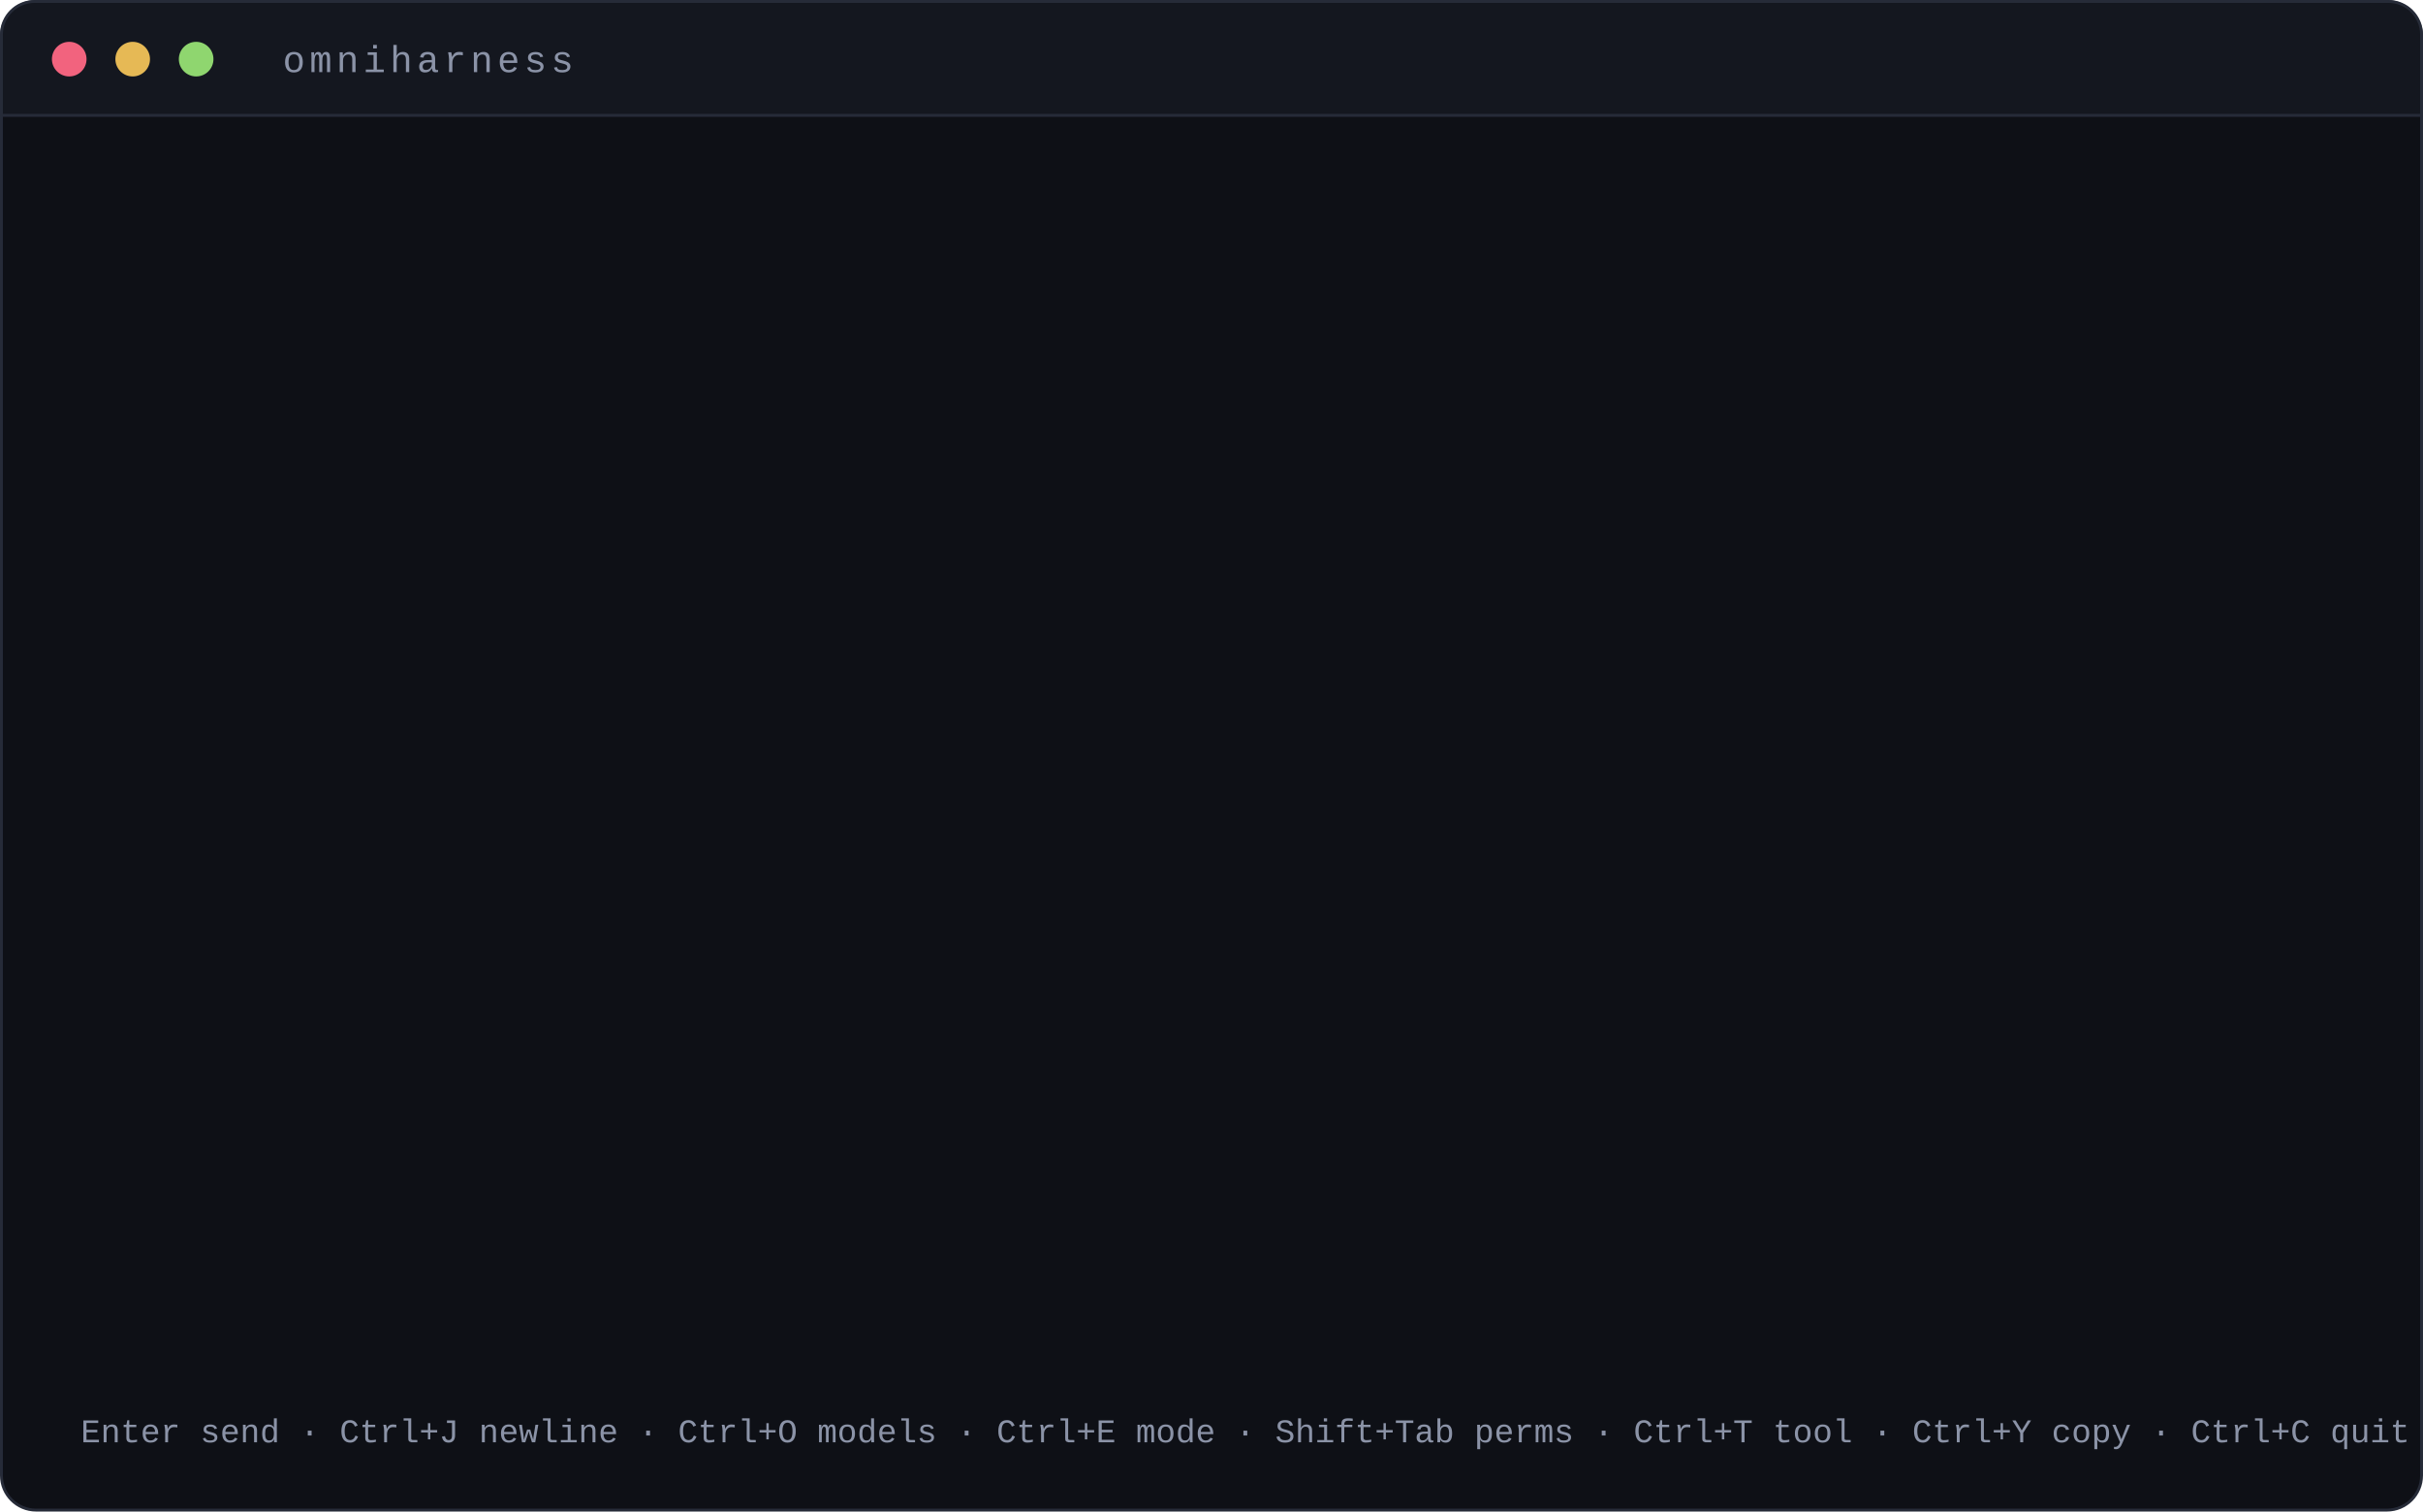
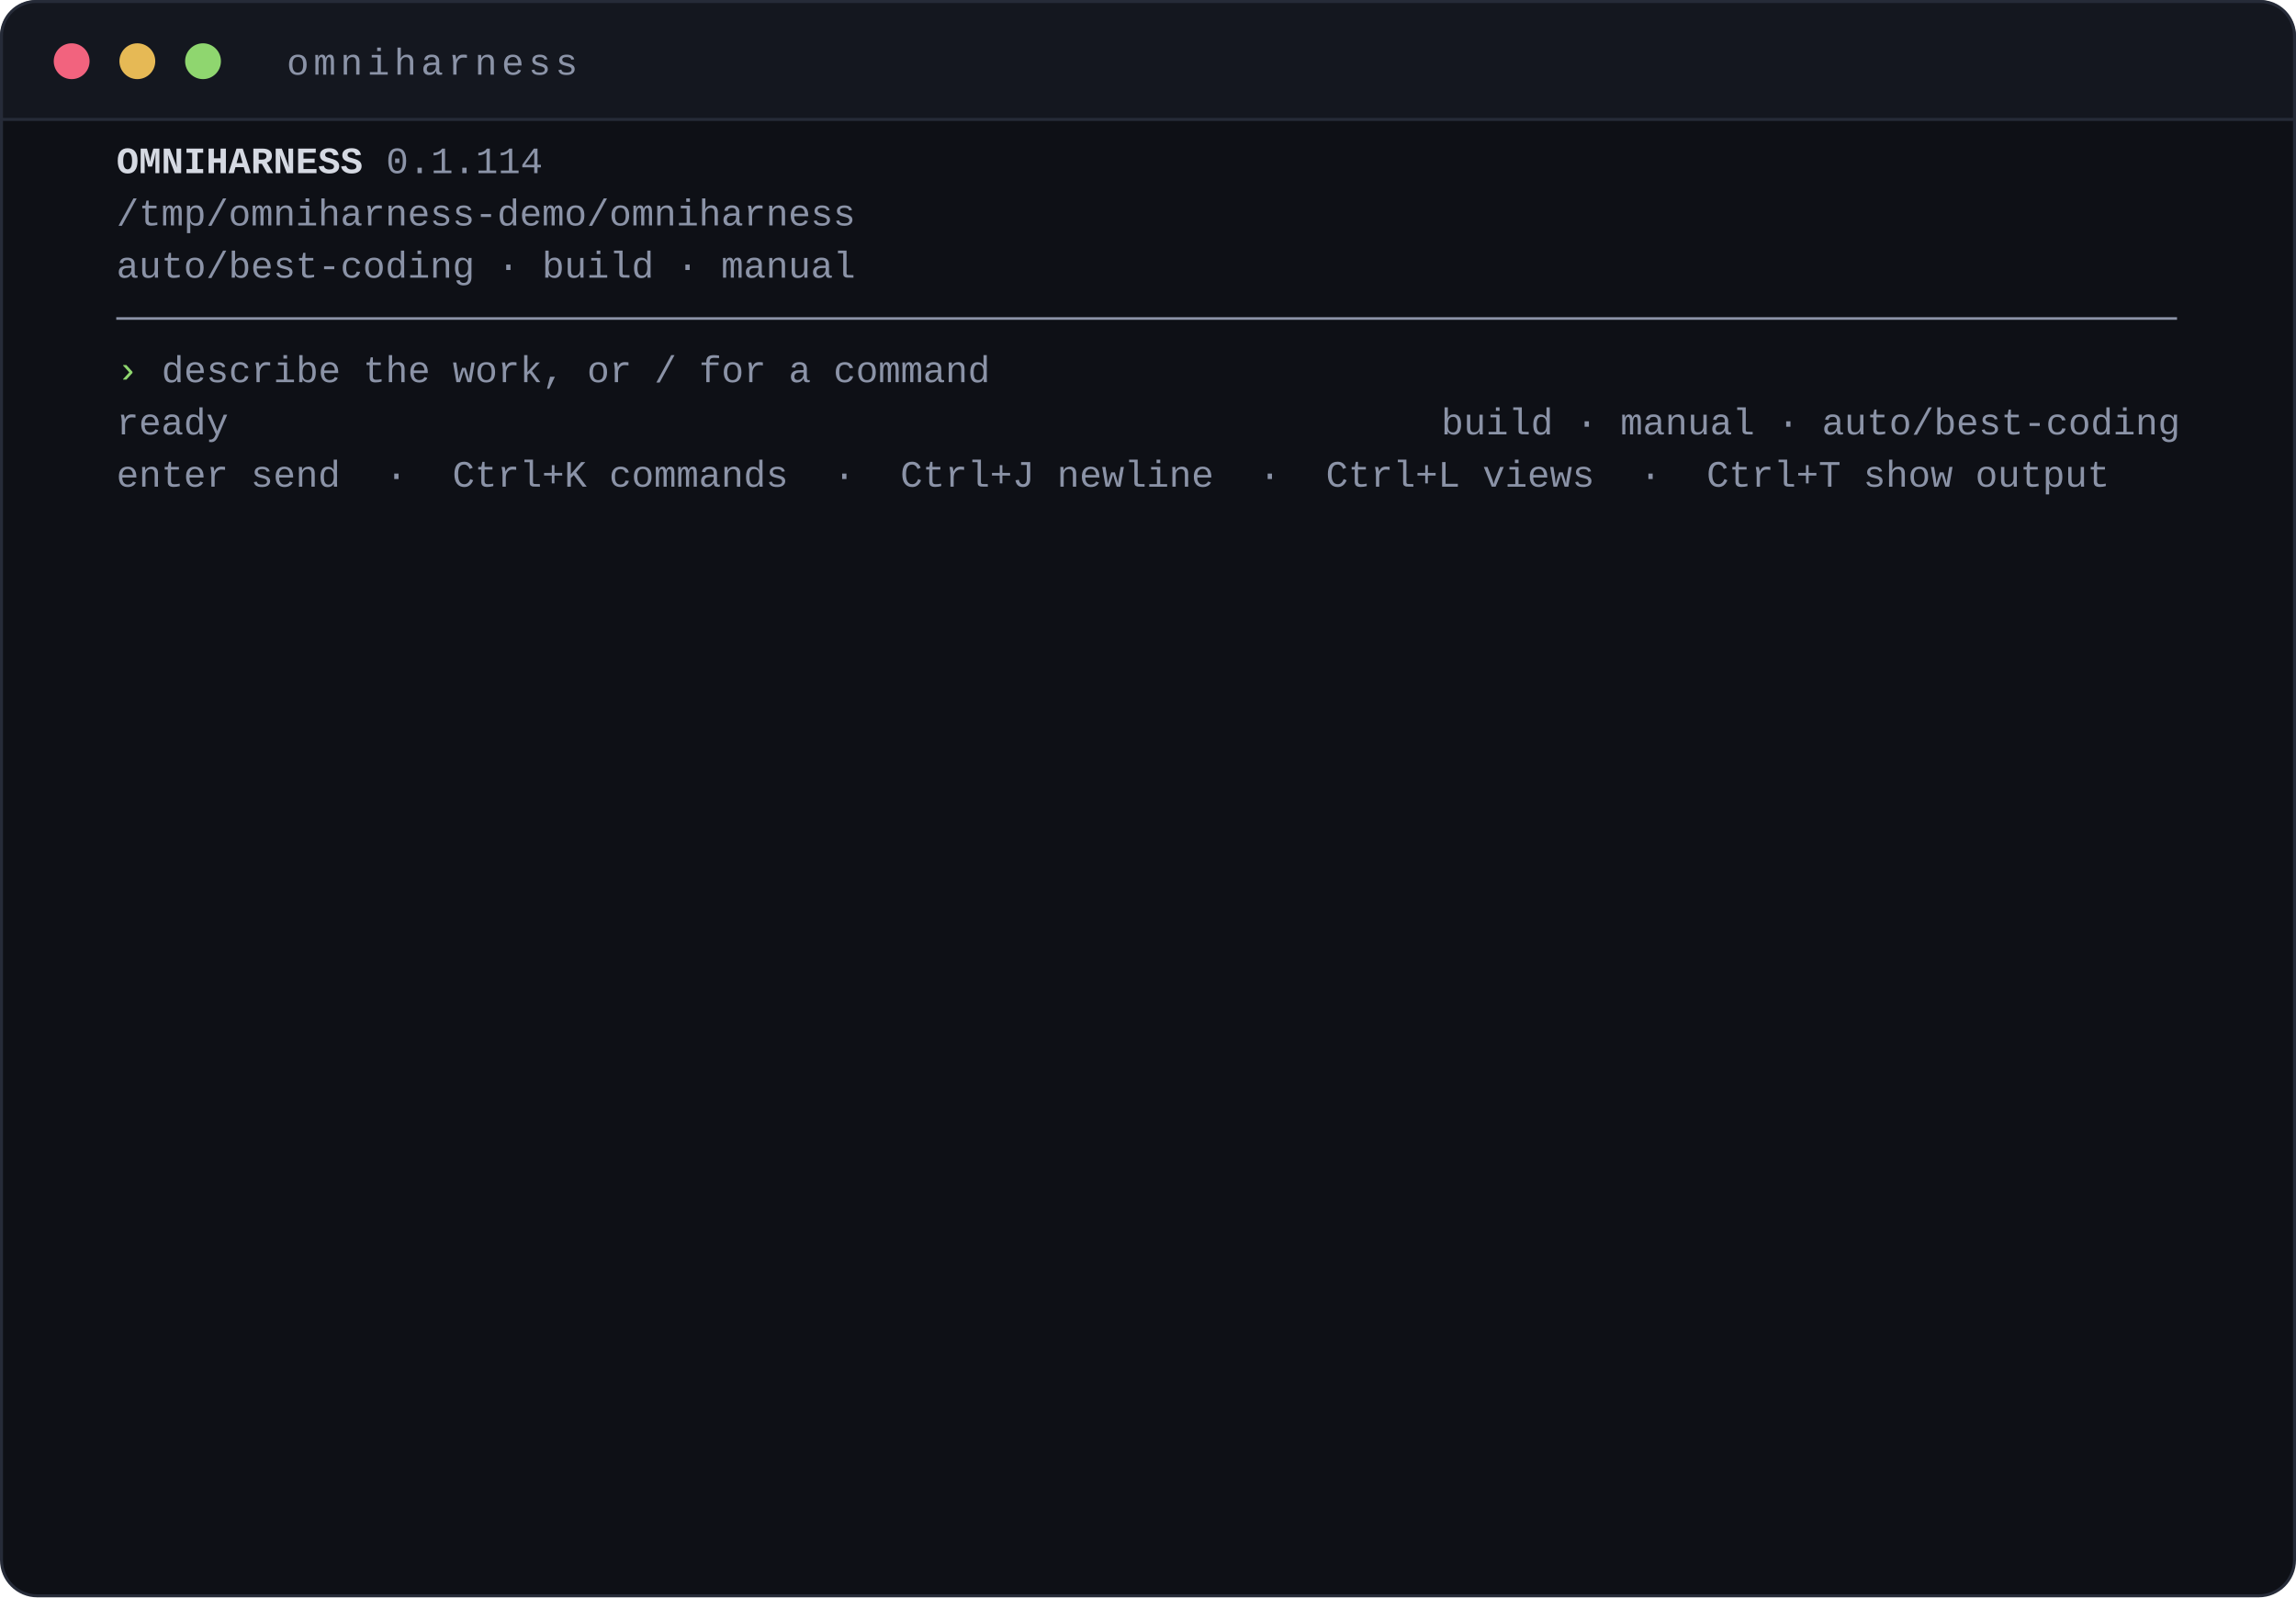
- <svg xmlns="http://www.w3.org/2000/svg" width="840" height="524" viewBox="0 0 840 524" font-family="ui-monospace, SFMono-Regular, Menlo, Consolas, 'Liberation Mono', monospace" font-size="13">
-   <rect x="0.5" y="0.5" width="839" height="523" rx="12" fill="#0e1016" stroke="#262b38" />
-   <path d="M12 0.5 H828 A11.5 11.5 0 0 1 839.5 12 V40 H0.5 V12 A11.5 11.5 0 0 1 12 0.5 Z" fill="#14171f" stroke="#262b38" />
+ <svg xmlns="http://www.w3.org/2000/svg" width="769" height="535" viewBox="0 0 769 535" font-family="ui-monospace, SFMono-Regular, Menlo, Consolas, 'Liberation Mono', monospace" font-size="12.5" role="img" aria-label="OmniHarness terminal: a task, the plan it produced, the workers running it, and the route that answered">
+   <rect x="0.5" y="0.5" width="768" height="534" rx="12" fill="#0e1016" stroke="#262b38" />
+   <path d="M12 0.5 H757 A11.5 11.5 0 0 1 768.5 12 V40 H0.5 V12 A11.5 11.5 0 0 1 12 0.5 Z" fill="#14171f" stroke="#262b38" />
  <circle cx="24" cy="20.5" r="6" fill="#f2637e" />
  <circle cx="46" cy="20.5" r="6" fill="#e6b955" />
  <circle cx="68" cy="20.5" r="6" fill="#8fd66f" />
-   <text x="98" y="25" fill="#8b93a7" letter-spacing="1.5">omniharness</text>
-   <text x="28" y="500" fill="#8b93a7" font-size="11.5">Enter send · Ctrl+J newline · Ctrl+O models · Ctrl+E mode · Shift+Tab perms · Ctrl+T tool · Ctrl+Y copy · Ctrl+C quit · /help</text>
-   <g transform="translate(28,60)">
-     <g opacity="0">
-       <animate attributeName="opacity" dur="12s" repeatCount="indefinite" values="1;1;0;0;1" keyTimes="0;0.229;0.25;0.979;1" />
-       <text x="18" y="26" fill="#2dd4bf" font-weight="700">omniharness</text>
-       <text x="18" y="45" fill="#8b93a7">the OmniRoute-native agent harness</text>
-       <text x="18" y="84" fill="#c8cdd9">
-         <tspan fill="#8b93a7">gateway  </tspan>http://127.0.0.1:20128</text>
-       <text x="18" y="104" fill="#c8cdd9">
-         <tspan fill="#8b93a7">model    </tspan>auto/best-coding</text>
-       <text x="18" y="124" fill="#8b93a7">mode     <tspan fill="#8fd66f">build</tspan>  ·  Ctrl+E cycles plan · build · research · crazy</text>
-       <text x="18" y="144" fill="#8b93a7">perms    <tspan fill="#8b93a7">manual</tspan>  ·  Shift+Tab cycles manual · accept edits · bypass</text>
-       <text x="18" y="184" fill="#8b93a7">describe the work and press enter · /help for commands</text>
-       <rect x="0" y="360" width="784" height="30" rx="7" fill="none" stroke="#8fd66f" />
-       <text x="14" y="380" fill="#8fd66f">&gt; <tspan fill="#8b93a7">describe the work and press enter</tspan>
-       </text>
-       <text x="0" y="422" fill="#8b93a7">ready</text>
-       <text x="784" y="422" text-anchor="end" fill="#8b93a7">
-         <tspan fill="#8fd66f">build</tspan> · <tspan fill="#8b93a7">manual</tspan> · auto/best-coding</text>
-     </g>
-     <g opacity="0">
-       <animate attributeName="opacity" dur="12s" repeatCount="indefinite" values="0;0;1;1;0;0" keyTimes="0;0.229;0.25;0.479;0.5;1" />
-       <text x="18" y="26" fill="#2dd4bf" font-weight="700">omniharness</text>
-       <text x="18" y="45" fill="#8b93a7">the OmniRoute-native agent harness</text>
-       <text x="18" y="84" fill="#c8cdd9">
-         <tspan fill="#8b93a7">gateway  </tspan>http://127.0.0.1:20128</text>
-       <text x="18" y="104" fill="#c8cdd9">
-         <tspan fill="#8b93a7">model    </tspan>auto/best-coding</text>
-       <text x="18" y="124" fill="#8b93a7">mode     <tspan fill="#f2637e" font-weight="700">crazy</tspan>  ·  Ctrl+E cycles plan · build · research · crazy</text>
-       <text x="18" y="144" fill="#8b93a7">perms    <tspan fill="#f2637e" font-weight="700">bypass</tspan>  ·  Shift+Tab cycles manual · accept edits · bypass</text>
-       <text x="18" y="184" fill="#8b93a7">describe the work and press enter · /help for commands</text>
-       <rect x="0" y="360" width="784" height="30" rx="7" fill="none" stroke="#f2637e" />
-       <text x="14" y="380" fill="#f2637e">&gt; <tspan fill="#8b93a7">describe the work and press enter</tspan>
-       </text>
-       <text x="0" y="422" fill="#8b93a7">ready</text>
-       <text x="784" y="422" text-anchor="end" fill="#8b93a7">
-         <tspan fill="#f2637e">crazy</tspan> · <tspan fill="#f2637e">bypass</tspan> · auto/best-coding</text>
-     </g>
-     <g opacity="0">
-       <animate attributeName="opacity" dur="12s" repeatCount="indefinite" values="0;0;1;1;0;0" keyTimes="0;0.479;0.5;0.729;0.75;1" />
-       <text x="0" y="16" fill="#56b6ff" font-weight="700">&gt; you</text>
-       <text x="0" y="36" fill="#c8cdd9">ship the retry-backoff work across the metadata client</text>
-       <text x="0" y="66" fill="#2dd4bf" font-weight="700">auto/best-coding</text>
-       <text x="0" y="86" fill="#c8cdd9">Independent pieces — fanning the rest out across workers.</text>
-       <rect x="0" y="104" width="784" height="94" rx="6" fill="none" stroke="#2dd4bf" />
-       <text x="16" y="126" fill="#2dd4bf" font-weight="700">plan</text>
-       <text x="768" y="126" text-anchor="end" fill="#8b93a7">1 / 3</text>
-       <text x="16" y="148" fill="#8fd66f">ok<tspan fill="#8b93a7"> wire the jittered backoff helper</tspan>
-       </text>
-       <text x="16" y="168" fill="#2dd4bf">&gt;<tspan fill="#c8cdd9"> cover the 429 + network-drop paths</tspan>
-       </text>
-       <text x="16" y="188" fill="#8b93a7">- update the changelog</text>
-       <rect x="0" y="360" width="784" height="30" rx="7" fill="none" stroke="#f2637e" />
-       <text x="14" y="380" fill="#f2637e">&gt; <tspan fill="#8b93a7">type to queue the next task</tspan>
-       </text>
-       <text x="0" y="422" fill="#f2637e">working · 3s</text>
-       <text x="784" y="422" text-anchor="end" fill="#8b93a7">
-         <tspan fill="#f2637e">crazy</tspan> · <tspan fill="#f2637e">bypass</tspan> · auto/best-coding · <tspan fill="#e6b955">ctx ██░░░░ 18%</tspan>
-       </text>
-     </g>
-     <g opacity="0">
-       <animate attributeName="opacity" dur="12s" repeatCount="indefinite" values="0;0;1;1;0" keyTimes="0;0.729;0.75;0.979;1" />
-       <text x="0" y="16" fill="#2dd4bf" font-weight="700">auto/best-coding<tspan fill="#e6b955">  ·  via openrouter</tspan>
-       </text>
-       <text x="0" y="36" fill="#c8cdd9">All three landed. 14 tests green.</text>
-       <rect x="0" y="52" width="784" height="94" rx="6" fill="none" stroke="#f2637e" />
-       <text x="16" y="74" fill="#f2637e" font-weight="700">swarm</text>
-       <text x="768" y="74" text-anchor="end" fill="#8b93a7">3 / 3 lanes done</text>
-       <text x="16" y="96" fill="#2dd4bf">ok A1<tspan fill="#8b93a7">  done: wire the jittered backoff helper</tspan>
-       </text>
-       <text x="16" y="116" fill="#56b6ff">ok A2<tspan fill="#8b93a7">  done: cover the 429 + network-drop paths</tspan>
-       </text>
-       <text x="16" y="136" fill="#e6b955">ok A3<tspan fill="#8b93a7">  done: update the changelog</tspan>
-       </text>
-       <rect x="0" y="160" width="784" height="94" rx="6" fill="none" stroke="#2dd4bf" />
-       <text x="16" y="182" fill="#2dd4bf" font-weight="700">plan</text>
-       <text x="768" y="182" text-anchor="end" fill="#8b93a7">3 / 3 done</text>
-       <text x="16" y="204" fill="#8fd66f">ok<tspan fill="#8b93a7"> wire the jittered backoff helper</tspan>
-       </text>
-       <text x="16" y="224" fill="#8fd66f">ok<tspan fill="#8b93a7"> cover the 429 + network-drop paths</tspan>
-       </text>
-       <text x="16" y="244" fill="#8fd66f">ok<tspan fill="#8b93a7"> update the changelog</tspan>
-       </text>
-       <rect x="0" y="360" width="784" height="30" rx="7" fill="none" stroke="#f2637e" />
-       <text x="14" y="380" fill="#f2637e">&gt; <tspan fill="#8b93a7">describe the work and press enter</tspan>
-       </text>
-       <text x="0" y="422" fill="#8b93a7">ready · <tspan fill="#f2637e">swarm 3/3</tspan>
-       </text>
-       <text x="784" y="422" text-anchor="end" fill="#8b93a7">
-         <tspan fill="#f2637e">crazy</tspan> · <tspan fill="#f2637e">bypass</tspan> · auto/best-coding</text>
-     </g>
+   <text x="96" y="25" fill="#8b93a7" letter-spacing="1.5">omniharness</text>
+   <g opacity="1">
+     <animate attributeName="opacity" dur="15.0s" repeatCount="indefinite" values="1;1;1;1;0;0" keyTimes="0;0;0;0.19;0.2;1" />
+     <text x="39.0" y="58.0" fill="#d5d9e2" font-weight="600" xml:space="preserve">OMNIHARNESS</text>
+     <text x="121.8" y="58.0" fill="#8b93a7" xml:space="preserve"> 0.1.114</text>
+     <text x="39.0" y="75.5" fill="#8b93a7" xml:space="preserve">/tmp/omniharness-demo/omniharness</text>
+     <text x="39.0" y="93.0" fill="#8b93a7" xml:space="preserve">auto/best-coding · build · manual</text>
+     <text x="39.0" y="110.5" fill="#8b93a7" xml:space="preserve">────────────────────────────────────────────────────────────────────────────────────────────</text>
+     <text x="39.0" y="128.0" fill="#8fd66f" xml:space="preserve">› </text>
+     <text x="54.1" y="128.0" fill="#8b93a7" xml:space="preserve">describe the work, or / for a command</text>
+     <text x="39.0" y="145.5" fill="#8b93a7" xml:space="preserve">ready</text>
+     <text x="482.7" y="145.5" fill="#8b93a7" xml:space="preserve">build · manual · auto/best-coding</text>
+     <text x="39.0" y="163.0" fill="#8b93a7" xml:space="preserve">enter send  ·  Ctrl+K commands  ·  Ctrl+J newline  ·  Ctrl+L views  ·  Ctrl+T show output</text>
+   </g>
+   <g opacity="0">
+     <animate attributeName="opacity" dur="15.0s" repeatCount="indefinite" values="0;0;1;1;0;0" keyTimes="0;0.19;0.2;0.39;0.4;1" />
+     <text x="39.0" y="58.0" fill="#d5d9e2" font-weight="600" xml:space="preserve">OMNIHARNESS</text>
+     <text x="121.8" y="58.0" fill="#8b93a7" xml:space="preserve"> 0.1.114</text>
+     <text x="39.0" y="75.5" fill="#8b93a7" xml:space="preserve">/tmp/omniharness-demo/omniharness</text>
+     <text x="39.0" y="93.0" fill="#8b93a7" xml:space="preserve">auto/best-coding · build · manual</text>
+     <text x="39.0" y="110.5" fill="#8b93a7" xml:space="preserve">· mode → crazy</text>
+     <text x="39.0" y="128.0" fill="#8b93a7" xml:space="preserve">────────────────────────────────────────────────────────────────────────────────────────────</text>
+     <text x="39.0" y="145.5" fill="#f2637e" xml:space="preserve">› fix the provider fallback race in the streaming pipeline▍</text>
+     <text x="39.0" y="163.0" fill="#8b93a7" xml:space="preserve">ready</text>
+     <text x="482.7" y="163.0" fill="#8b93a7" xml:space="preserve">crazy · bypass · auto/best-coding</text>
+     <text x="39.0" y="180.5" fill="#8b93a7" xml:space="preserve">enter send  ·  Ctrl+K commands  ·  Ctrl+J newline  ·  Ctrl+L views  ·  Ctrl+T show output</text>
+   </g>
+   <g opacity="0">
+     <animate attributeName="opacity" dur="15.0s" repeatCount="indefinite" values="0;0;1;1;0;0" keyTimes="0;0.39;0.4;0.59;0.6;1" />
+     <text x="39.0" y="58.0" fill="#d5d9e2" font-weight="600" xml:space="preserve">OMNIHARNESS</text>
+     <text x="121.8" y="58.0" fill="#8b93a7" xml:space="preserve"> 0.1.114</text>
+     <text x="39.0" y="75.5" fill="#8b93a7" xml:space="preserve">/tmp/omniharness-demo/omniharness</text>
+     <text x="39.0" y="93.0" fill="#8b93a7" xml:space="preserve">auto/best-coding · build · manual</text>
+     <text x="39.0" y="110.5" fill="#8b93a7" xml:space="preserve">· mode → crazy</text>
+     <text x="39.0" y="145.5" fill="#56b6ff" font-weight="600" xml:space="preserve">› </text>
+     <text x="54.1" y="145.5" fill="#56b6ff" xml:space="preserve">fix the provider fallback race in the streaming pipeline</text>
+     <text x="24.0" y="180.5" fill="#d5d9e2" xml:space="preserve">  Planned 3 independent steps.</text>
+     <text x="39.0" y="198.0" fill="#8b93a7" xml:space="preserve">via anthropic · auto/best-coding</text>
+     <text x="39.0" y="233.0" fill="#8b93a7" font-weight="600" xml:space="preserve">plan</text>
+     <text x="708.3" y="233.0" fill="#8b93a7" xml:space="preserve">0/3</text>
+     <text x="39.0" y="250.5" fill="#8b93a7" xml:space="preserve">○ reproduce the race under -race</text>
+     <text x="39.0" y="268.0" fill="#8b93a7" xml:space="preserve">○ hold the mutex across the provider read</text>
+     <text x="39.0" y="285.5" fill="#2dd4bf" xml:space="preserve">● </text>
+     <text x="54.1" y="285.5" fill="#d5d9e2" xml:space="preserve">add a regression test</text>
+     <text x="39.0" y="320.5" fill="#8b93a7" font-weight="600" xml:space="preserve">agents</text>
+     <text x="663.2" y="320.5" fill="#8b93a7" xml:space="preserve">3 working</text>
+     <text x="39.0" y="338.0" fill="#2dd4bf" xml:space="preserve">● </text>
+     <text x="54.1" y="338.0" fill="#d5d9e2" xml:space="preserve">A1    </text>
+     <text x="99.2" y="338.0" fill="#8b93a7" xml:space="preserve">reproduce the race under -race</text>
+     <text x="39.0" y="355.5" fill="#2dd4bf" xml:space="preserve">● </text>
+     <text x="54.1" y="355.5" fill="#d5d9e2" xml:space="preserve">A2    </text>
+     <text x="99.2" y="355.5" fill="#8b93a7" xml:space="preserve">hold the mutex across the provider read</text>
+     <text x="39.0" y="373.0" fill="#2dd4bf" xml:space="preserve">● </text>
+     <text x="54.1" y="373.0" fill="#d5d9e2" xml:space="preserve">A3    </text>
+     <text x="99.2" y="373.0" fill="#8b93a7" xml:space="preserve">add a regression test</text>
+     <text x="39.0" y="390.5" fill="#8b93a7" xml:space="preserve">────────────────────────────────────────────────────────────────────────────────────────────</text>
+     <text x="39.0" y="408.0" fill="#f2637e" xml:space="preserve">› </text>
+     <text x="54.1" y="408.0" fill="#8b93a7" xml:space="preserve">type to queue the next task</text>
+     <text x="39.0" y="425.5" fill="#f2637e" xml:space="preserve">● 3 agents working · 1s</text>
+     <text x="272.2" y="425.5" fill="#8b93a7" xml:space="preserve">crazy · bypass · auto/best-coding · via anthropic · █░░░░░ 9%</text>
+     <text x="39.0" y="443.0" fill="#8b93a7" xml:space="preserve">Ctrl+C cancel  ·  Ctrl+K commands  ·  Ctrl+J newline  ·  Ctrl+L views  ·  Ctrl+T show output</text>
+   </g>
+   <g opacity="0">
+     <animate attributeName="opacity" dur="15.0s" repeatCount="indefinite" values="0;0;1;1;0;0" keyTimes="0;0.59;0.6;0.79;0.8;1" />
+     <text x="39.0" y="58.0" fill="#d5d9e2" font-weight="600" xml:space="preserve">OMNIHARNESS</text>
+     <text x="121.8" y="58.0" fill="#8b93a7" xml:space="preserve"> 0.1.114</text>
+     <text x="39.0" y="75.5" fill="#8b93a7" xml:space="preserve">/tmp/omniharness-demo/omniharness</text>
+     <text x="39.0" y="93.0" fill="#8b93a7" xml:space="preserve">auto/best-coding · build · manual</text>
+     <text x="39.0" y="110.5" fill="#8b93a7" xml:space="preserve">· mode → crazy</text>
+     <text x="39.0" y="145.5" fill="#56b6ff" font-weight="600" xml:space="preserve">› </text>
+     <text x="54.1" y="145.5" fill="#56b6ff" xml:space="preserve">fix the provider fallback race in the streaming pipeline</text>
+     <text x="24.0" y="180.5" fill="#d5d9e2" xml:space="preserve">  Planned 3 independent steps.</text>
+     <text x="39.0" y="198.0" fill="#8b93a7" xml:space="preserve">via anthropic · auto/best-coding</text>
+     <text x="39.0" y="233.0" fill="#8b93a7" font-weight="600" xml:space="preserve">agents</text>
+     <text x="685.8" y="233.0" fill="#8b93a7" xml:space="preserve">3 done</text>
+     <text x="39.0" y="250.5" fill="#56b6ff" xml:space="preserve">› </text>
+     <text x="54.1" y="250.5" fill="#8fd66f" xml:space="preserve">✓ </text>
+     <text x="69.1" y="250.5" fill="#d5d9e2" font-weight="600" xml:space="preserve">A1      </text>
+     <text x="129.3" y="250.5" fill="#8b93a7" xml:space="preserve">done: reproduce the race under -race  2s</text>
+     <text x="54.1" y="268.0" fill="#8fd66f" xml:space="preserve">✓ </text>
+     <text x="69.1" y="268.0" fill="#d5d9e2" xml:space="preserve">A2      </text>
+     <text x="129.3" y="268.0" fill="#8b93a7" xml:space="preserve">done: hold the mutex across the provider read  2s</text>
+     <text x="54.1" y="285.5" fill="#8fd66f" xml:space="preserve">✓ </text>
+     <text x="69.1" y="285.5" fill="#d5d9e2" xml:space="preserve">A3      </text>
+     <text x="129.3" y="285.5" fill="#8b93a7" xml:space="preserve">done: add a regression test  2s</text>
+     <text x="39.0" y="303.0" fill="#8b93a7" xml:space="preserve">────────────────────────────────────────────────────────────────────────────────────────────</text>
+     <text x="39.0" y="320.5" fill="#f2637e" xml:space="preserve">› </text>
+     <text x="54.1" y="320.5" fill="#8b93a7" xml:space="preserve">describe the work, or / for a command</text>
+     <text x="39.0" y="338.0" fill="#8b93a7" xml:space="preserve">ready</text>
+     <text x="272.2" y="338.0" fill="#8b93a7" xml:space="preserve">crazy · bypass · auto/best-coding · via anthropic · █░░░░░ 9%</text>
+     <text x="39.0" y="355.5" fill="#8b93a7" xml:space="preserve">↑↓ move  ·  enter focus  ·  esc back to run  ·  Ctrl+K commands</text>
+   </g>
+   <g opacity="0">
+     <animate attributeName="opacity" dur="15.0s" repeatCount="indefinite" values="0;0;1;1;0;1" keyTimes="0;0.79;0.8;0.99;1;1" />
+     <text x="39.0" y="58.0" fill="#8b93a7" xml:space="preserve">· mode → crazy</text>
+     <text x="39.0" y="93.0" fill="#56b6ff" font-weight="600" xml:space="preserve">› </text>
+     <text x="54.1" y="93.0" fill="#56b6ff" xml:space="preserve">fix the provider fallback race in the streaming pipeline</text>
+     <text x="24.0" y="128.0" fill="#d5d9e2" xml:space="preserve">  Planned 3 independent steps.</text>
+     <text x="39.0" y="145.5" fill="#8b93a7" xml:space="preserve">via anthropic · auto/best-coding</text>
+     <text x="39.0" y="180.5" fill="#8b93a7" font-weight="600" xml:space="preserve">route</text>
+     <text x="565.4" y="180.5" fill="#8b93a7" xml:space="preserve">http://localhost:20128</text>
+     <text x="39.0" y="198.0" fill="#8b93a7" xml:space="preserve">engine      </text>
+     <text x="129.3" y="198.0" fill="#d5d9e2" xml:space="preserve">auto/best-coding</text>
+     <text x="39.0" y="215.5" fill="#8b93a7" xml:space="preserve">provider    </text>
+     <text x="129.3" y="215.5" fill="#d5d9e2" xml:space="preserve">anthropic</text>
+     <text x="39.0" y="233.0" fill="#8b93a7" xml:space="preserve">model       </text>
+     <text x="129.3" y="233.0" fill="#d5d9e2" xml:space="preserve">claude-sonnet-4-6</text>
+     <text x="39.0" y="250.5" fill="#8b93a7" xml:space="preserve">profile     </text>
+     <text x="129.3" y="250.5" fill="#d5d9e2" xml:space="preserve">coding:reliable</text>
+     <text x="39.0" y="268.0" fill="#8b93a7" xml:space="preserve">latency     </text>
+     <text x="129.3" y="268.0" fill="#d5d9e2" xml:space="preserve">812ms</text>
+     <text x="39.0" y="303.0" fill="#8b93a7" font-weight="600" xml:space="preserve">context</text>
+     <text x="39.0" y="320.5" fill="#8b93a7" xml:space="preserve">window      █░░░░░░░░░░░ 9%  18k of 200k</text>
+     <text x="39.0" y="355.5" fill="#8b93a7" font-weight="600" xml:space="preserve">measured</text>
+     <text x="39.0" y="373.0" fill="#8b93a7" xml:space="preserve">tokens      </text>
+     <text x="129.3" y="373.0" fill="#d5d9e2" xml:space="preserve">92k in · 3.7k out</text>
+     <text x="39.0" y="390.5" fill="#8b93a7" xml:space="preserve">cost        </text>
+     <text x="129.3" y="390.5" fill="#d5d9e2" xml:space="preserve">$0.21</text>
+     <text x="39.0" y="408.0" fill="#8b93a7" xml:space="preserve">requests    </text>
+     <text x="129.3" y="408.0" fill="#d5d9e2" xml:space="preserve">6</text>
+     <text x="39.0" y="425.5" fill="#8b93a7" xml:space="preserve">────────────────────────────────────────────────────────────────────────────────────────────</text>
+     <text x="39.0" y="443.0" fill="#f2637e" xml:space="preserve">› </text>
+     <text x="54.1" y="443.0" fill="#8b93a7" xml:space="preserve">describe the work, or / for a command</text>
+     <text x="39.0" y="460.5" fill="#8b93a7" xml:space="preserve">ready</text>
+     <text x="272.2" y="460.5" fill="#8b93a7" xml:space="preserve">crazy · bypass · auto/best-coding · via anthropic · █░░░░░ 9%</text>
+     <text x="39.0" y="478.0" fill="#8b93a7" xml:space="preserve">enter send  ·  Ctrl+K commands  ·  Ctrl+J newline  ·  Ctrl+L views  ·  Ctrl+T show output</text>
  </g>
</svg>
